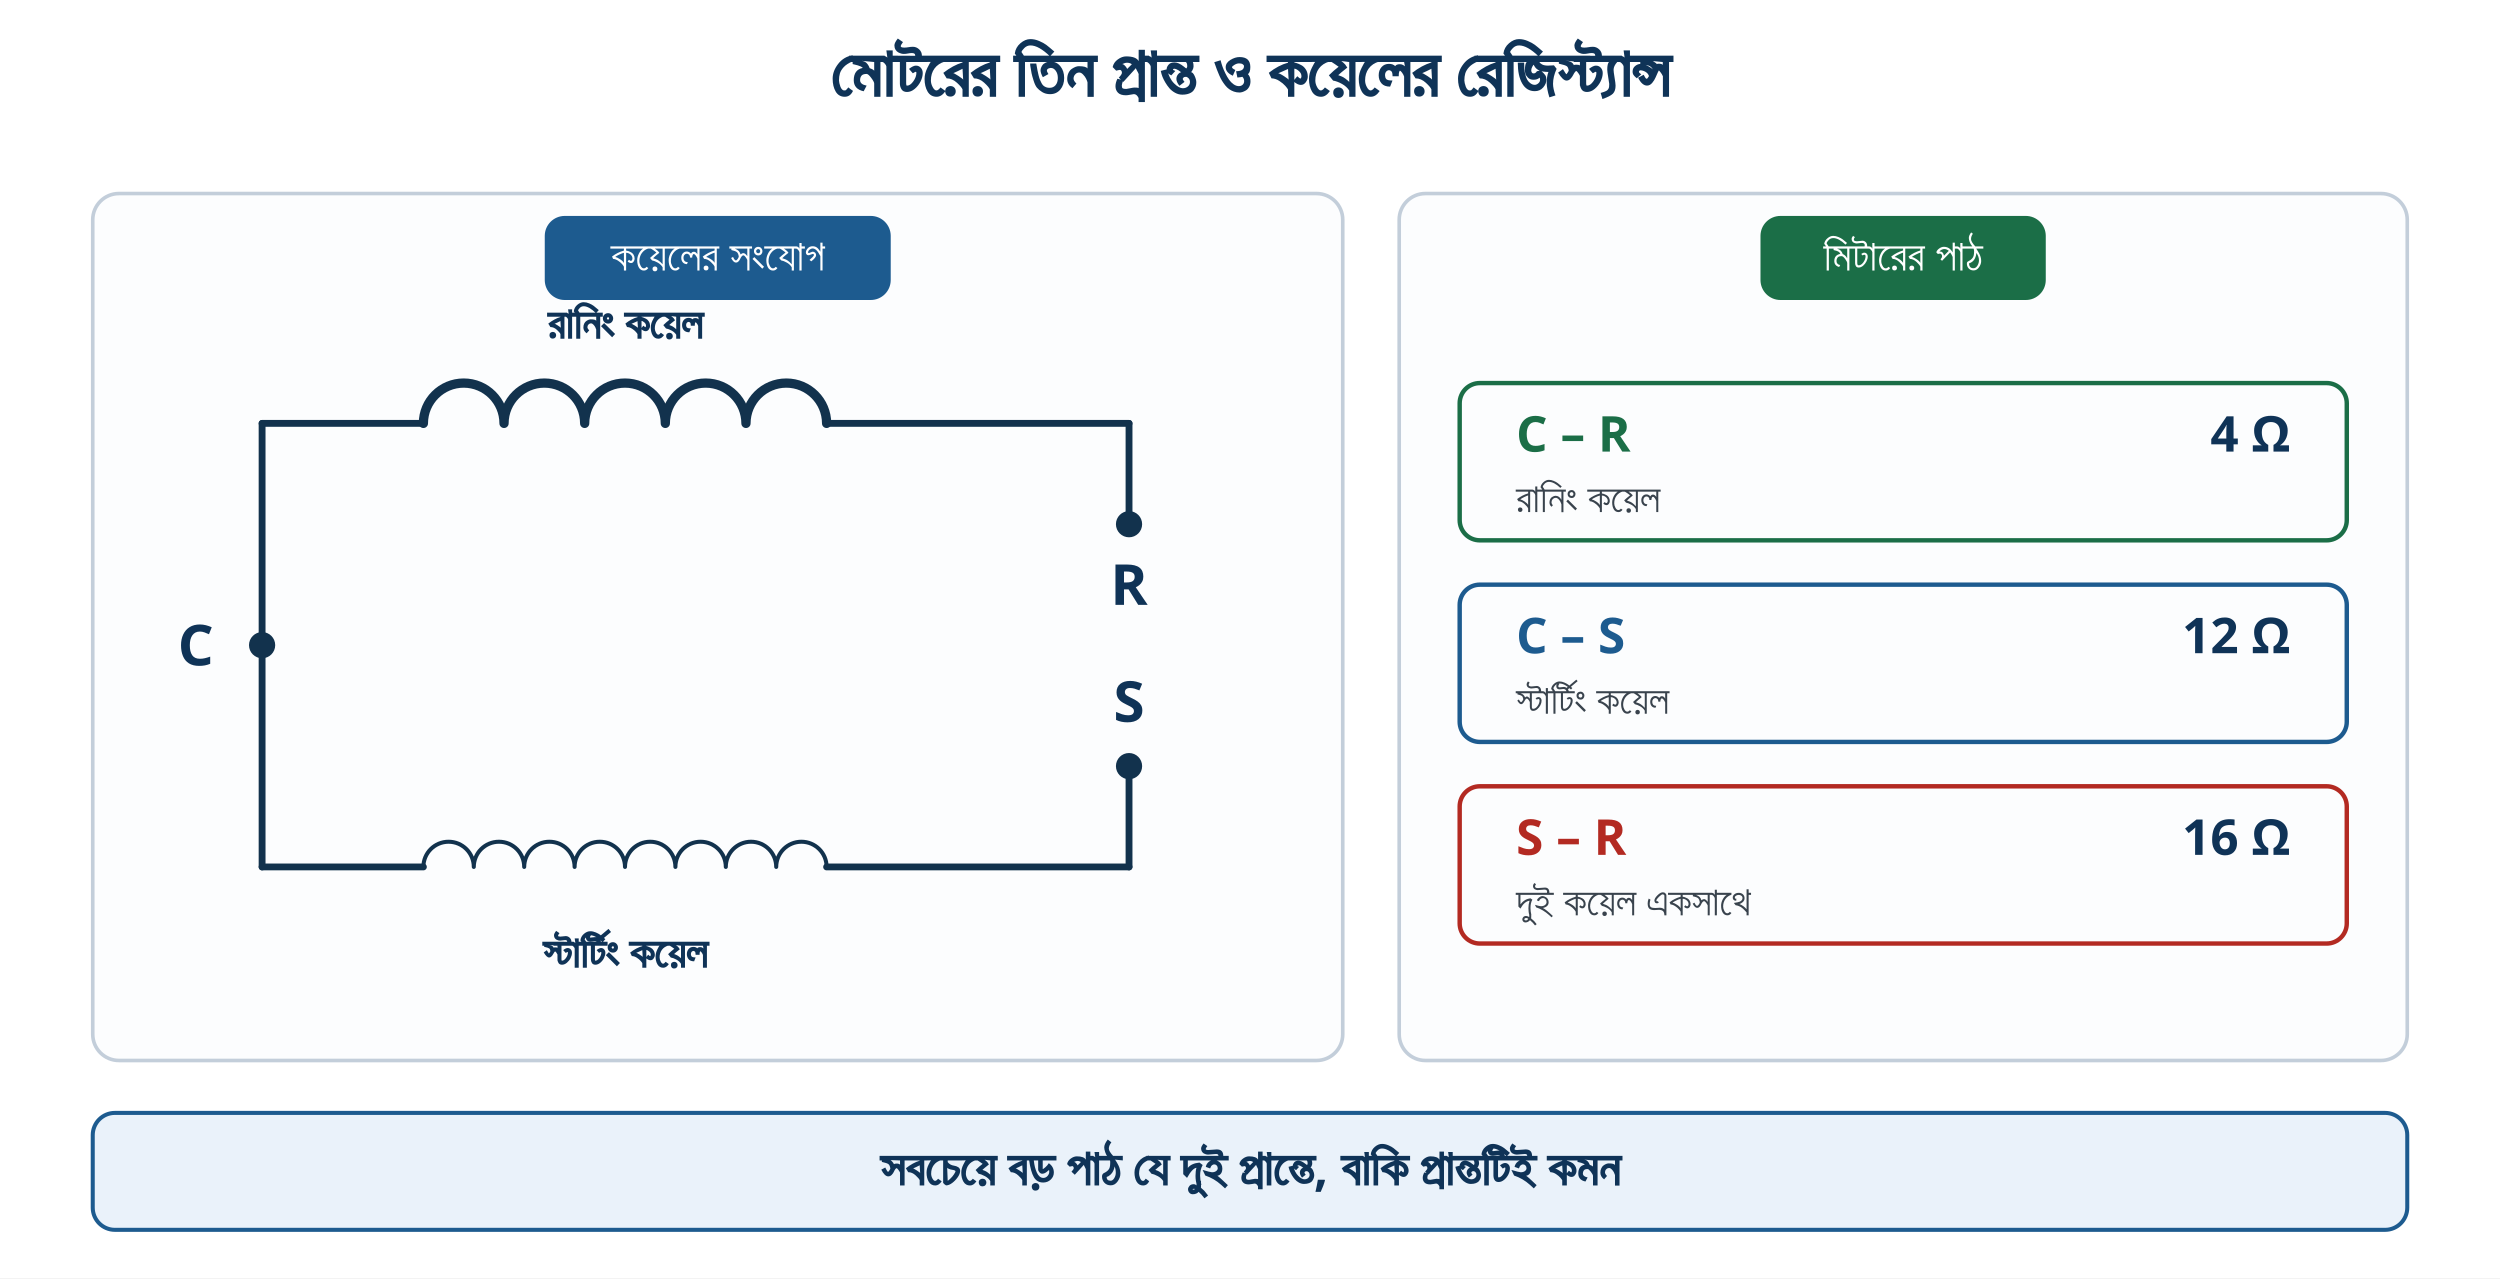
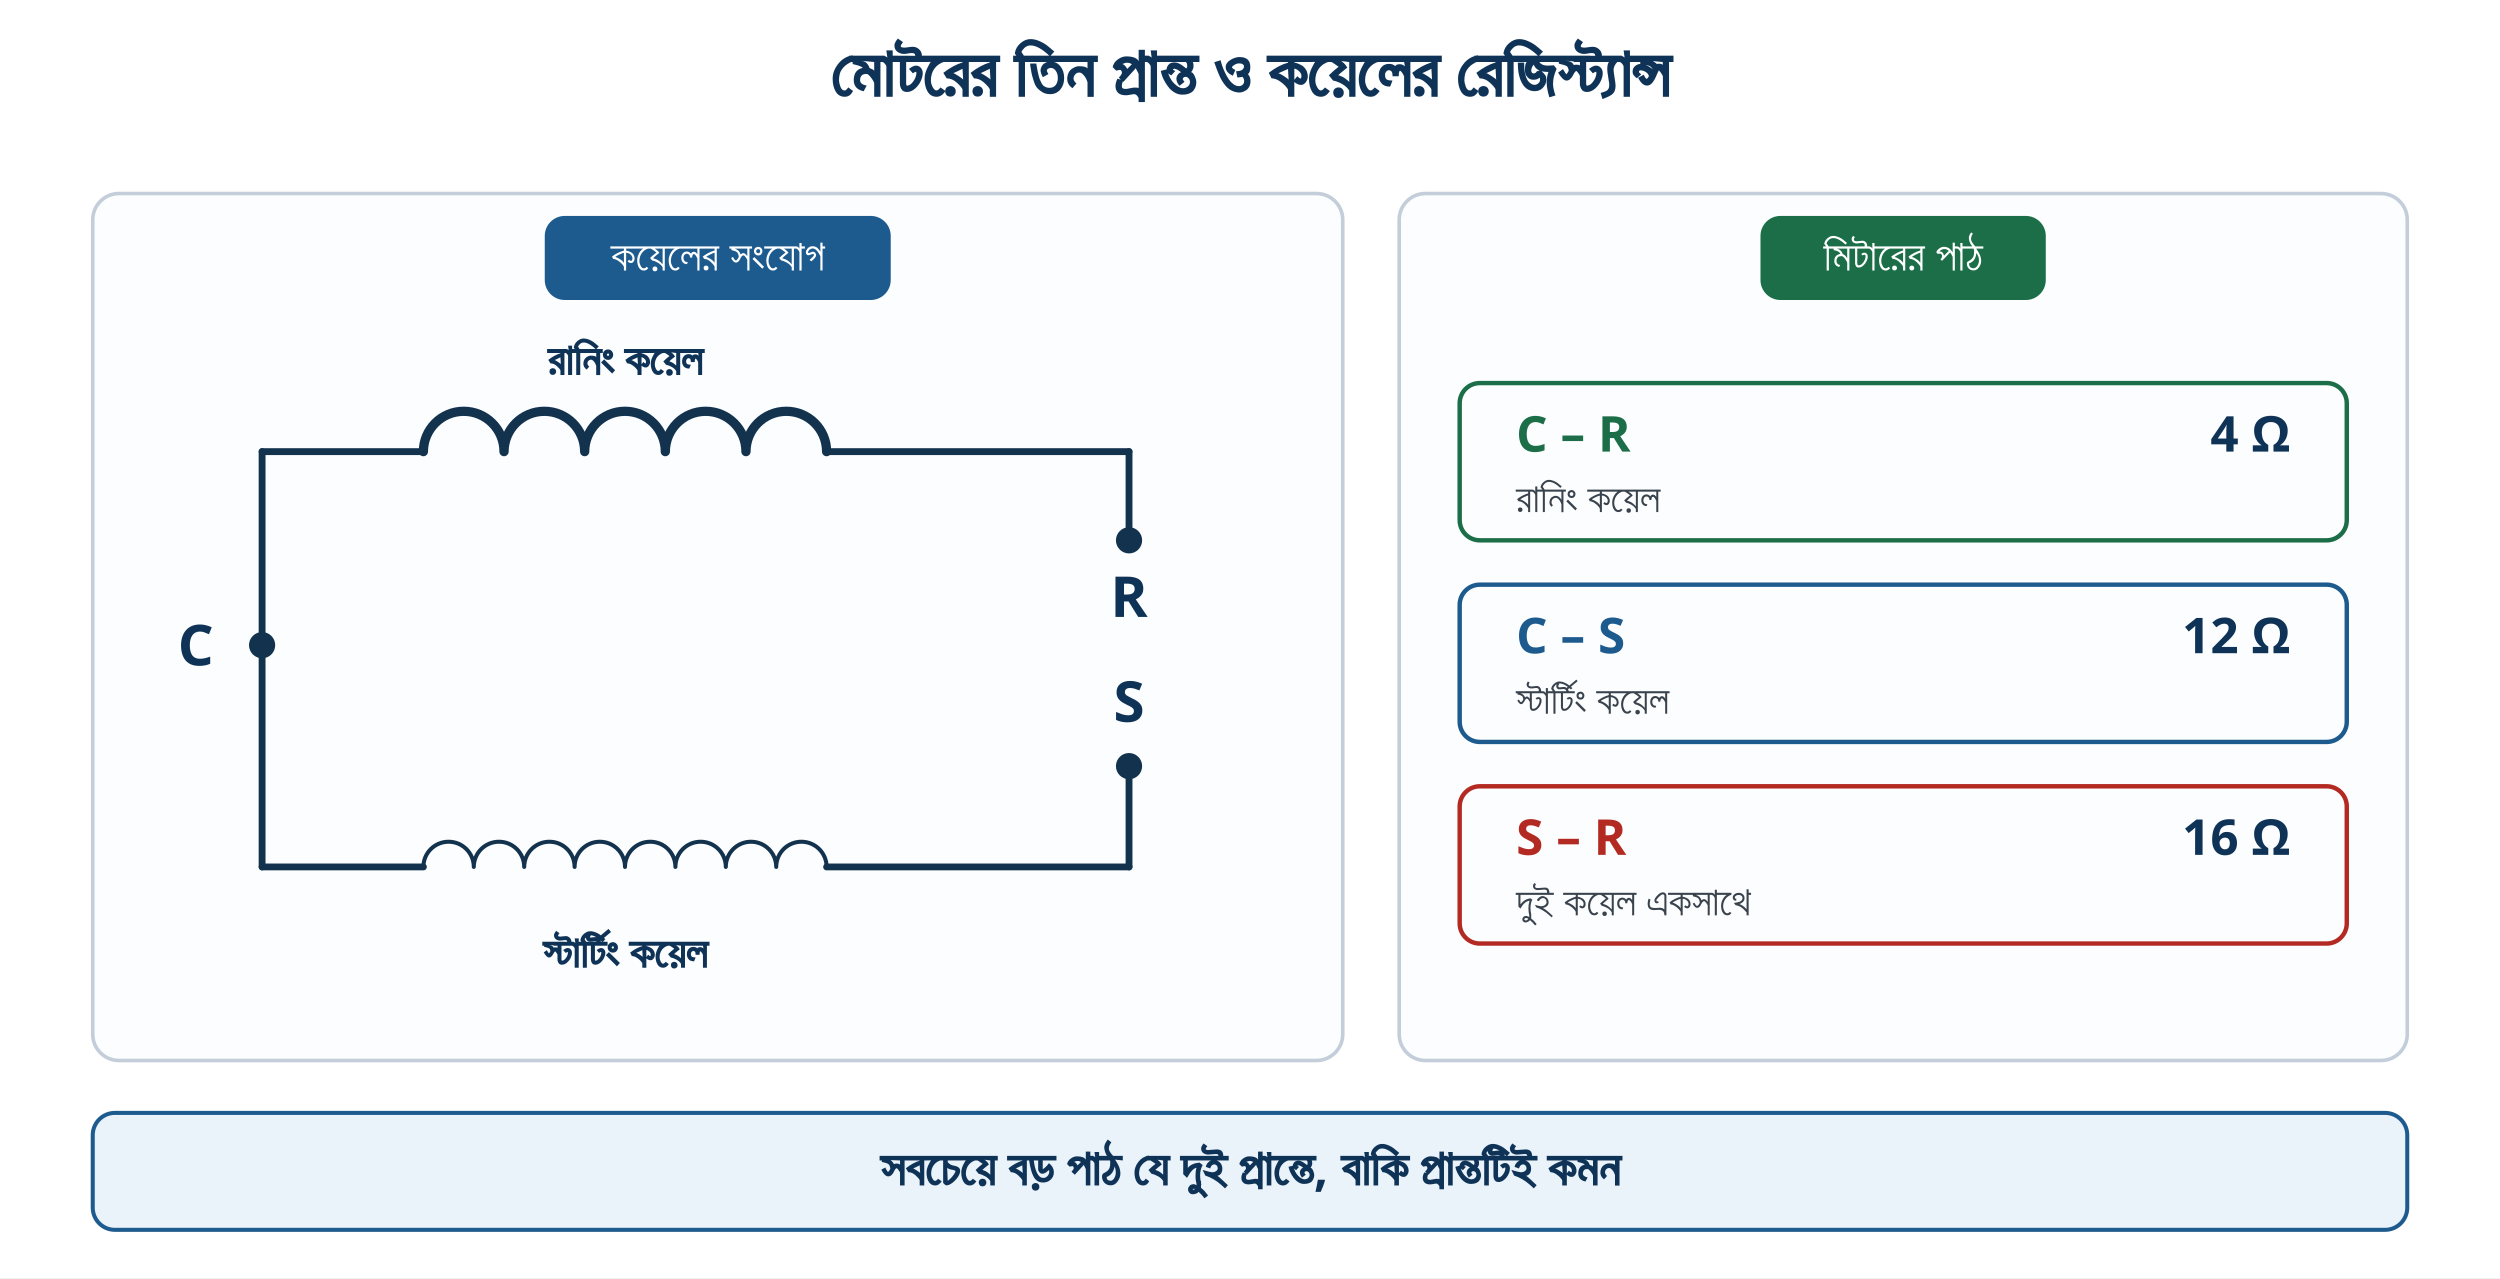
<svg xmlns="http://www.w3.org/2000/svg" width="1240" height="634" viewBox="0 0 1240 634">
  <rect width="1240" height="634" fill="#FFFFFF" />
  <text x="620.0" y="48.0" font-family="Kalpurush" font-size="34" font-weight="700" fill="#0F3357" text-anchor="middle">মোটরের তিন প্রান্ত ও কয়েলের রেজিস্ট্যান্স</text>
  <rect x="46.0" y="96.0" width="620.0" height="430.0" rx="13" fill="#FCFDFE" stroke="#C3CEDA" stroke-width="1.8" />
  <rect x="271.1" y="108.0" width="169.8" height="39.9" rx="9" fill="#1D5B8F" stroke="#1D5B8F" stroke-width="1.8" />
  <text x="356.0" y="134.2" font-family="Kalpurush" font-size="21.5" font-weight="600" fill="#FFFFFF" text-anchor="middle">কয়েলের সংযোগ</text>
  <rect x="694.0" y="96.0" width="500.0" height="430.0" rx="13" fill="#FCFDFE" stroke="#C3CEDA" stroke-width="1.8" />
  <rect x="874.1" y="108.0" width="139.7" height="39.9" rx="9" fill="#1B6E47" stroke="#1B6E47" stroke-width="1.8" />
  <text x="944.0" y="134.2" font-family="Kalpurush" font-size="21.5" font-weight="600" fill="#FFFFFF" text-anchor="middle">মিটারের পাঠ</text>
  <circle cx="130.0" cy="320.0" r="6.5" fill="#12324D" stroke="none" stroke-width="2" />
  <text x="106.0" y="330.0" font-family="Kalpurush" font-size="28" font-weight="700" fill="#0F3357" text-anchor="end">C</text>
-   <path d="M 130 320 L 130 210" fill="none" stroke="#12324D" stroke-width="3.4" stroke-linecap="round" stroke-linejoin="round" />
-   <path d="M 130 210 L 210 210" fill="none" stroke="#12324D" stroke-width="3.4" stroke-linecap="round" stroke-linejoin="round" />
-   <path d="M 210 210 A 20.0 20.0 0 0 1 250.0 210.0 A 20.0 20.0 0 0 1 290.0 210.0 A 20.0 20.0 0 0 1 330.0 210.0 A 20.0 20.0 0 0 1 370.0 210.0 A 20.0 20.0 0 0 1 410.0 210.0" fill="none" stroke="#12324D" stroke-width="4.6" stroke-linecap="round" stroke-linejoin="round" />
-   <path d="M 410 210 L 560 210" fill="none" stroke="#12324D" stroke-width="3.4" stroke-linecap="round" stroke-linejoin="round" />
-   <path d="M 560 210 L 560 260" fill="none" stroke="#12324D" stroke-width="3.4" stroke-linecap="round" stroke-linejoin="round" />
-   <circle cx="560.0" cy="260.0" r="6.5" fill="#12324D" stroke="none" stroke-width="2" />
-   <text x="560.0" y="300.0" font-family="Kalpurush" font-size="28" font-weight="700" fill="#0F3357" text-anchor="middle">R</text>
-   <text x="310.0" y="168.0" font-family="Kalpurush" font-size="21.5" font-weight="700" fill="#0F3357" text-anchor="middle">রানিং কয়েল</text>
+   <path d="M 130 320 L 130 224" fill="none" stroke="#12324D" stroke-width="3.4" stroke-linecap="round" stroke-linejoin="round" />
+   <path d="M 130 224 L 210 224" fill="none" stroke="#12324D" stroke-width="3.4" stroke-linecap="round" stroke-linejoin="round" />
+   <path d="M 210 224 A 20.0 20.0 0 0 1 250.0 224.0 A 20.0 20.0 0 0 1 290.0 224.0 A 20.0 20.0 0 0 1 330.0 224.0 A 20.0 20.0 0 0 1 370.0 224.0 A 20.0 20.0 0 0 1 410.0 224.0" fill="none" stroke="#12324D" stroke-width="4.6" stroke-linecap="round" stroke-linejoin="round" />
+   <path d="M 410 224 L 560 224" fill="none" stroke="#12324D" stroke-width="3.4" stroke-linecap="round" stroke-linejoin="round" />
+   <path d="M 560 224 L 560 268" fill="none" stroke="#12324D" stroke-width="3.4" stroke-linecap="round" stroke-linejoin="round" />
+   <circle cx="560.0" cy="268.0" r="6.5" fill="#12324D" stroke="none" stroke-width="2" />
+   <text x="560.0" y="306.0" font-family="Kalpurush" font-size="28" font-weight="700" fill="#0F3357" text-anchor="middle">R</text>
+   <text x="310.0" y="186.0" font-family="Kalpurush" font-size="21.5" font-weight="700" fill="#0F3357" text-anchor="middle">রানিং কয়েল</text>
  <path d="M 130 320 L 130 430" fill="none" stroke="#12324D" stroke-width="3.4" stroke-linecap="round" stroke-linejoin="round" />
  <path d="M 130 430 L 210 430" fill="none" stroke="#12324D" stroke-width="3.4" stroke-linecap="round" stroke-linejoin="round" />
  <path d="M 210 430 A 12.5 12.5 0 0 1 235.0 430.0 A 12.5 12.5 0 0 1 260.0 430.0 A 12.5 12.5 0 0 1 285.0 430.0 A 12.5 12.5 0 0 1 310.0 430.0 A 12.5 12.5 0 0 1 335.0 430.0 A 12.5 12.5 0 0 1 360.0 430.0 A 12.5 12.5 0 0 1 385.0 430.0 A 12.5 12.5 0 0 1 410.0 430.0" fill="none" stroke="#12324D" stroke-width="2.0" stroke-linecap="round" stroke-linejoin="round" />
  <path d="M 410 430 L 560 430" fill="none" stroke="#12324D" stroke-width="3.4" stroke-linecap="round" stroke-linejoin="round" />
  <path d="M 560 430 L 560 380" fill="none" stroke="#12324D" stroke-width="3.4" stroke-linecap="round" stroke-linejoin="round" />
  <circle cx="560.0" cy="380.0" r="6.5" fill="#12324D" stroke="none" stroke-width="2" />
  <text x="560.0" y="358.0" font-family="Kalpurush" font-size="28" font-weight="700" fill="#0F3357" text-anchor="middle">S</text>
  <text x="310.0" y="480.0" font-family="Kalpurush" font-size="21.5" font-weight="700" fill="#0F3357" text-anchor="middle">স্টার্টিং কয়েল</text>
  <rect x="724.0" y="190.0" width="440.0" height="78.0" rx="10" fill="#FCFDFE" stroke="#1B6E47" stroke-width="2.2" />
  <text x="752.0" y="224.0" font-family="Kalpurush" font-size="24.5" font-weight="700" fill="#1B6E47" text-anchor="start">C – R</text>
  <text x="1136.0" y="224.0" font-family="Kalpurush" font-size="24.5" font-weight="700" fill="#0F3357" text-anchor="end">4 Ω</text>
  <text x="752.0" y="254.0" font-family="Kalpurush" font-size="20" font-weight="400" fill="#39434D" text-anchor="start">রানিং কয়েল</text>
  <rect x="724.0" y="290.0" width="440.0" height="78.0" rx="10" fill="#FCFDFE" stroke="#1D5B8F" stroke-width="2.2" />
  <text x="752.0" y="324.0" font-family="Kalpurush" font-size="24.5" font-weight="700" fill="#1D5B8F" text-anchor="start">C – S</text>
  <text x="1136.0" y="324.0" font-family="Kalpurush" font-size="24.5" font-weight="700" fill="#0F3357" text-anchor="end">12 Ω</text>
  <text x="752.0" y="354.0" font-family="Kalpurush" font-size="20" font-weight="400" fill="#39434D" text-anchor="start">স্টার্টিং কয়েল</text>
  <rect x="724.0" y="390.0" width="440.0" height="78.0" rx="10" fill="#FCFDFE" stroke="#B32A22" stroke-width="2.2" />
  <text x="752.0" y="424.0" font-family="Kalpurush" font-size="24.5" font-weight="700" fill="#B32A22" text-anchor="start">S – R</text>
  <text x="1136.0" y="424.0" font-family="Kalpurush" font-size="24.5" font-weight="700" fill="#0F3357" text-anchor="end">16 Ω</text>
  <text x="752.0" y="454.0" font-family="Kalpurush" font-size="20" font-weight="400" fill="#39434D" text-anchor="start">দুই কয়েল একসাথে</text>
  <rect x="46.0" y="552.0" width="1148.0" height="58.0" rx="11" fill="#EAF2FA" stroke="#1D5B8F" stroke-width="2" />
  <text x="620.0" y="588.0" font-family="Kalpurush" font-size="24.5" font-weight="700" fill="#0F3357" text-anchor="middle">সবচেয়ে বড় পাঠ যে দুই প্রান্তে, বাকি প্রান্তটিই কমন</text>
</svg>
